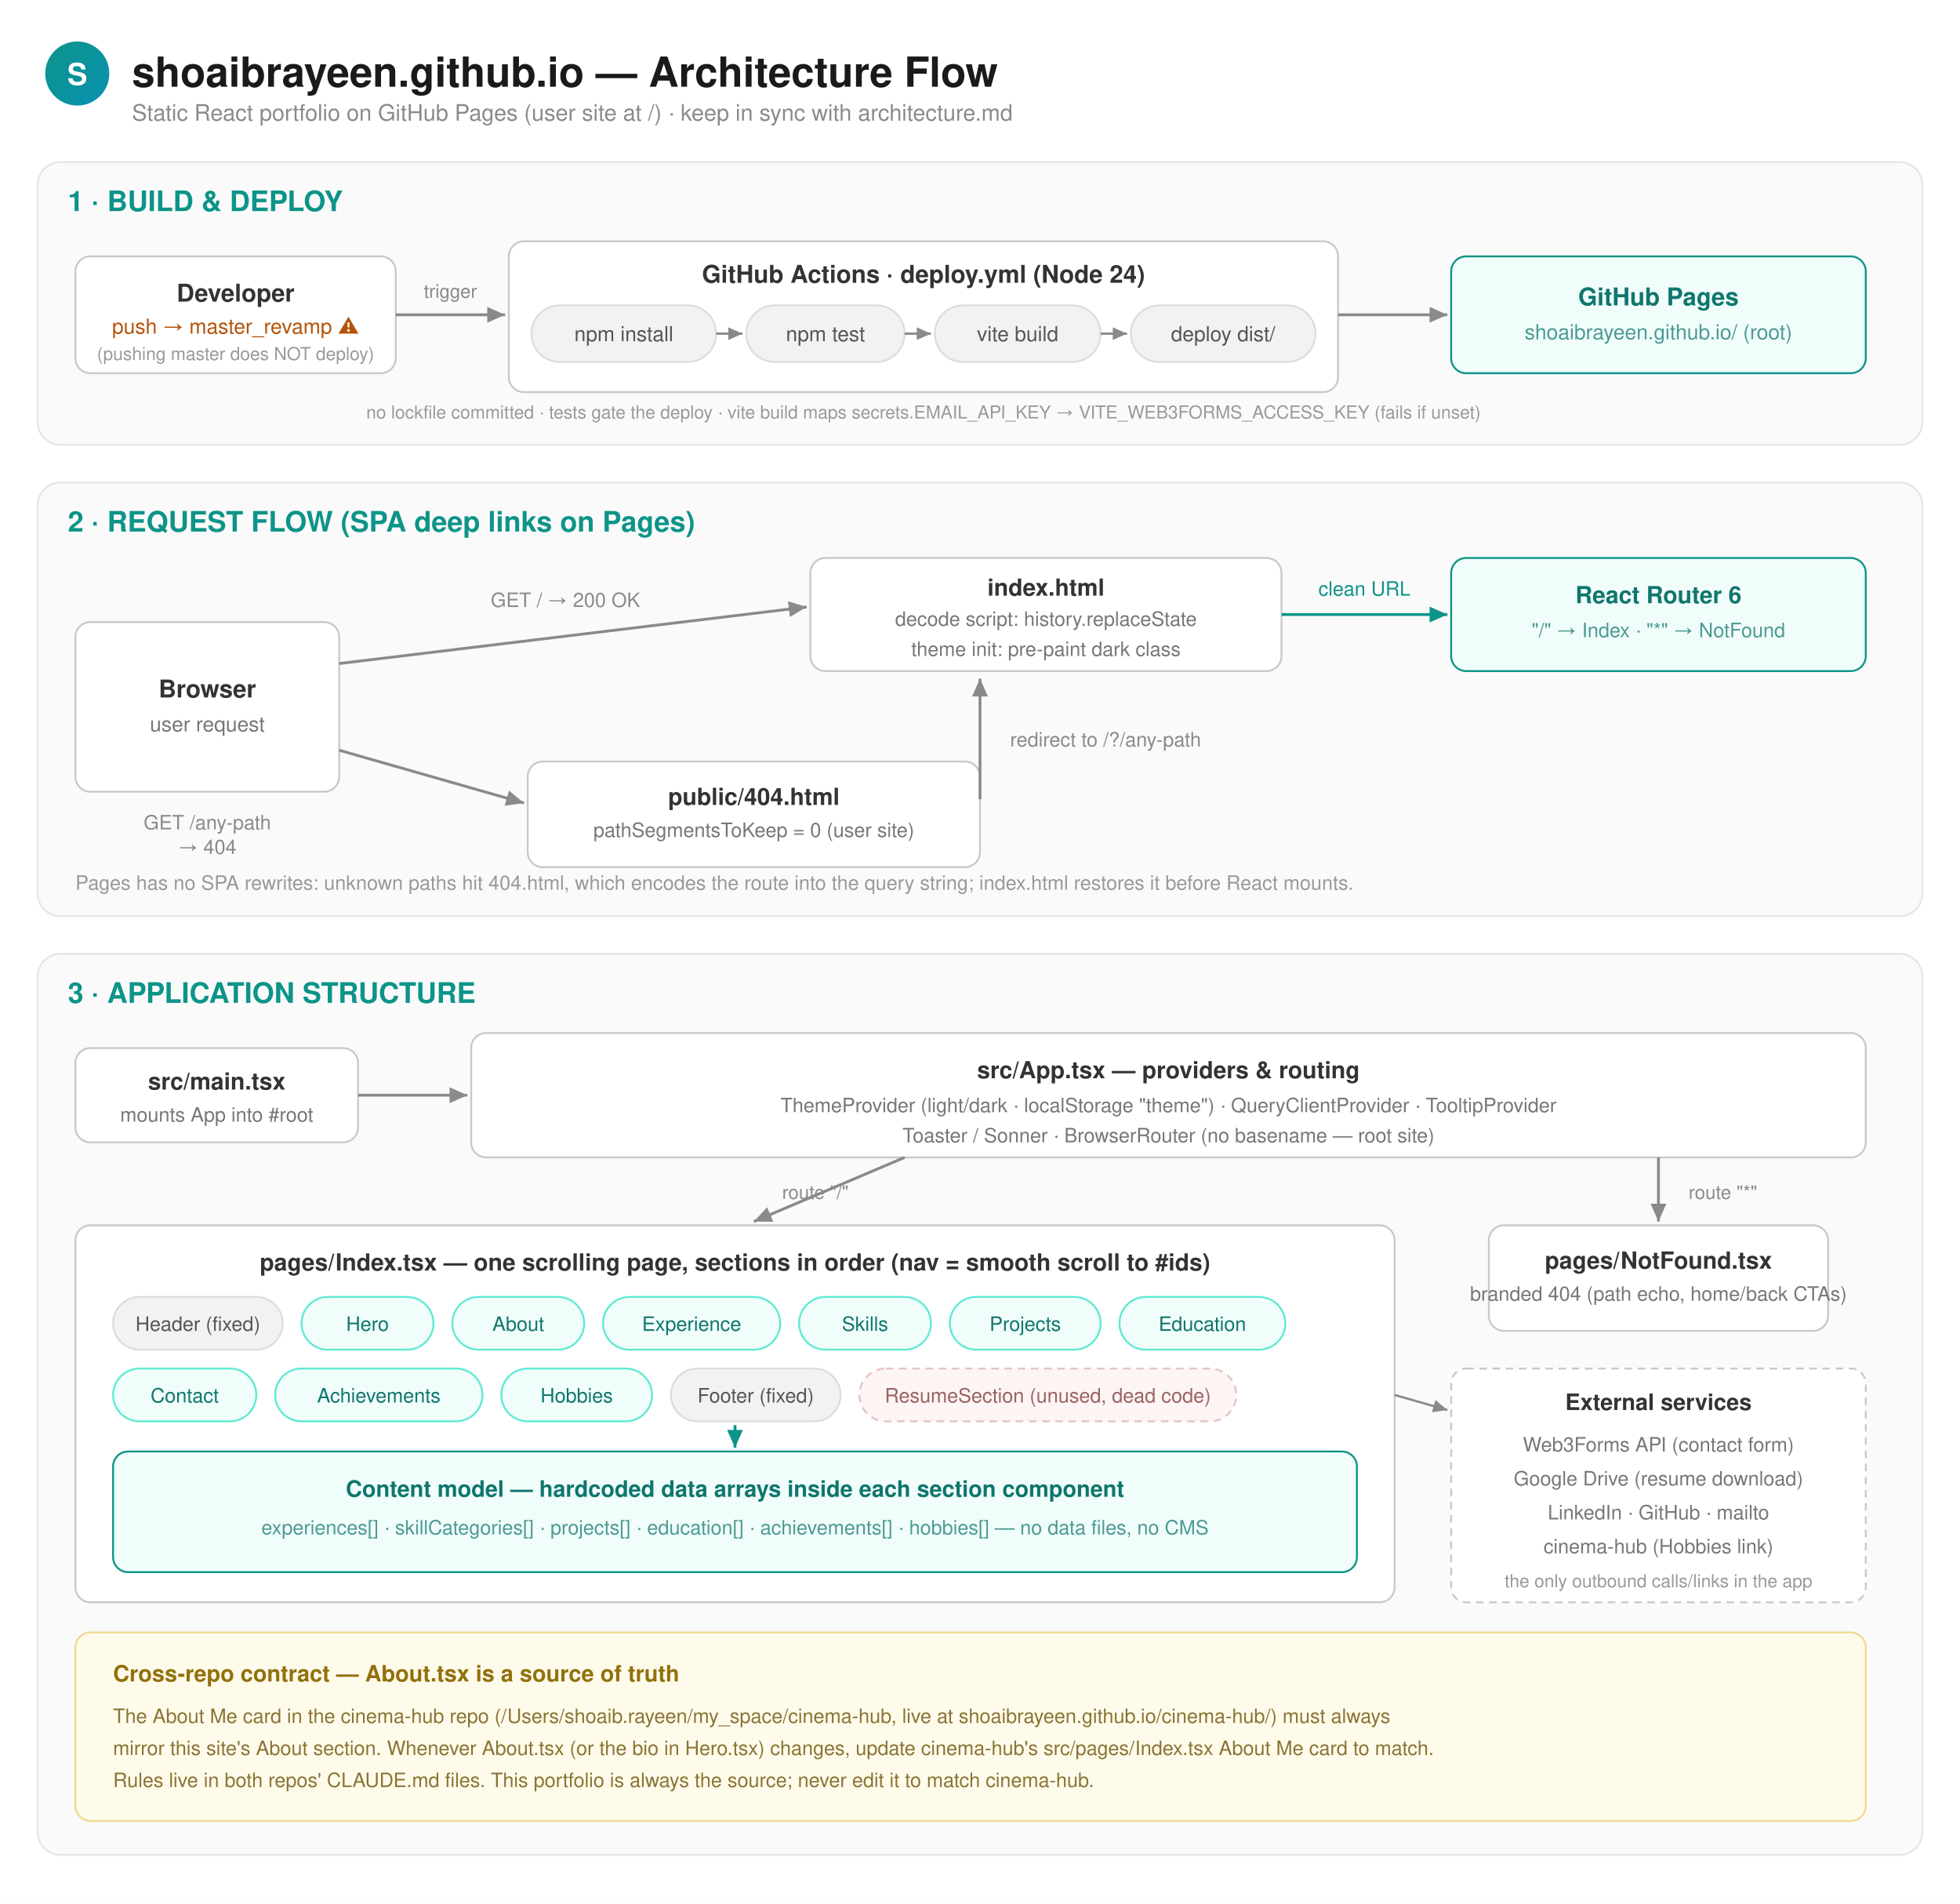
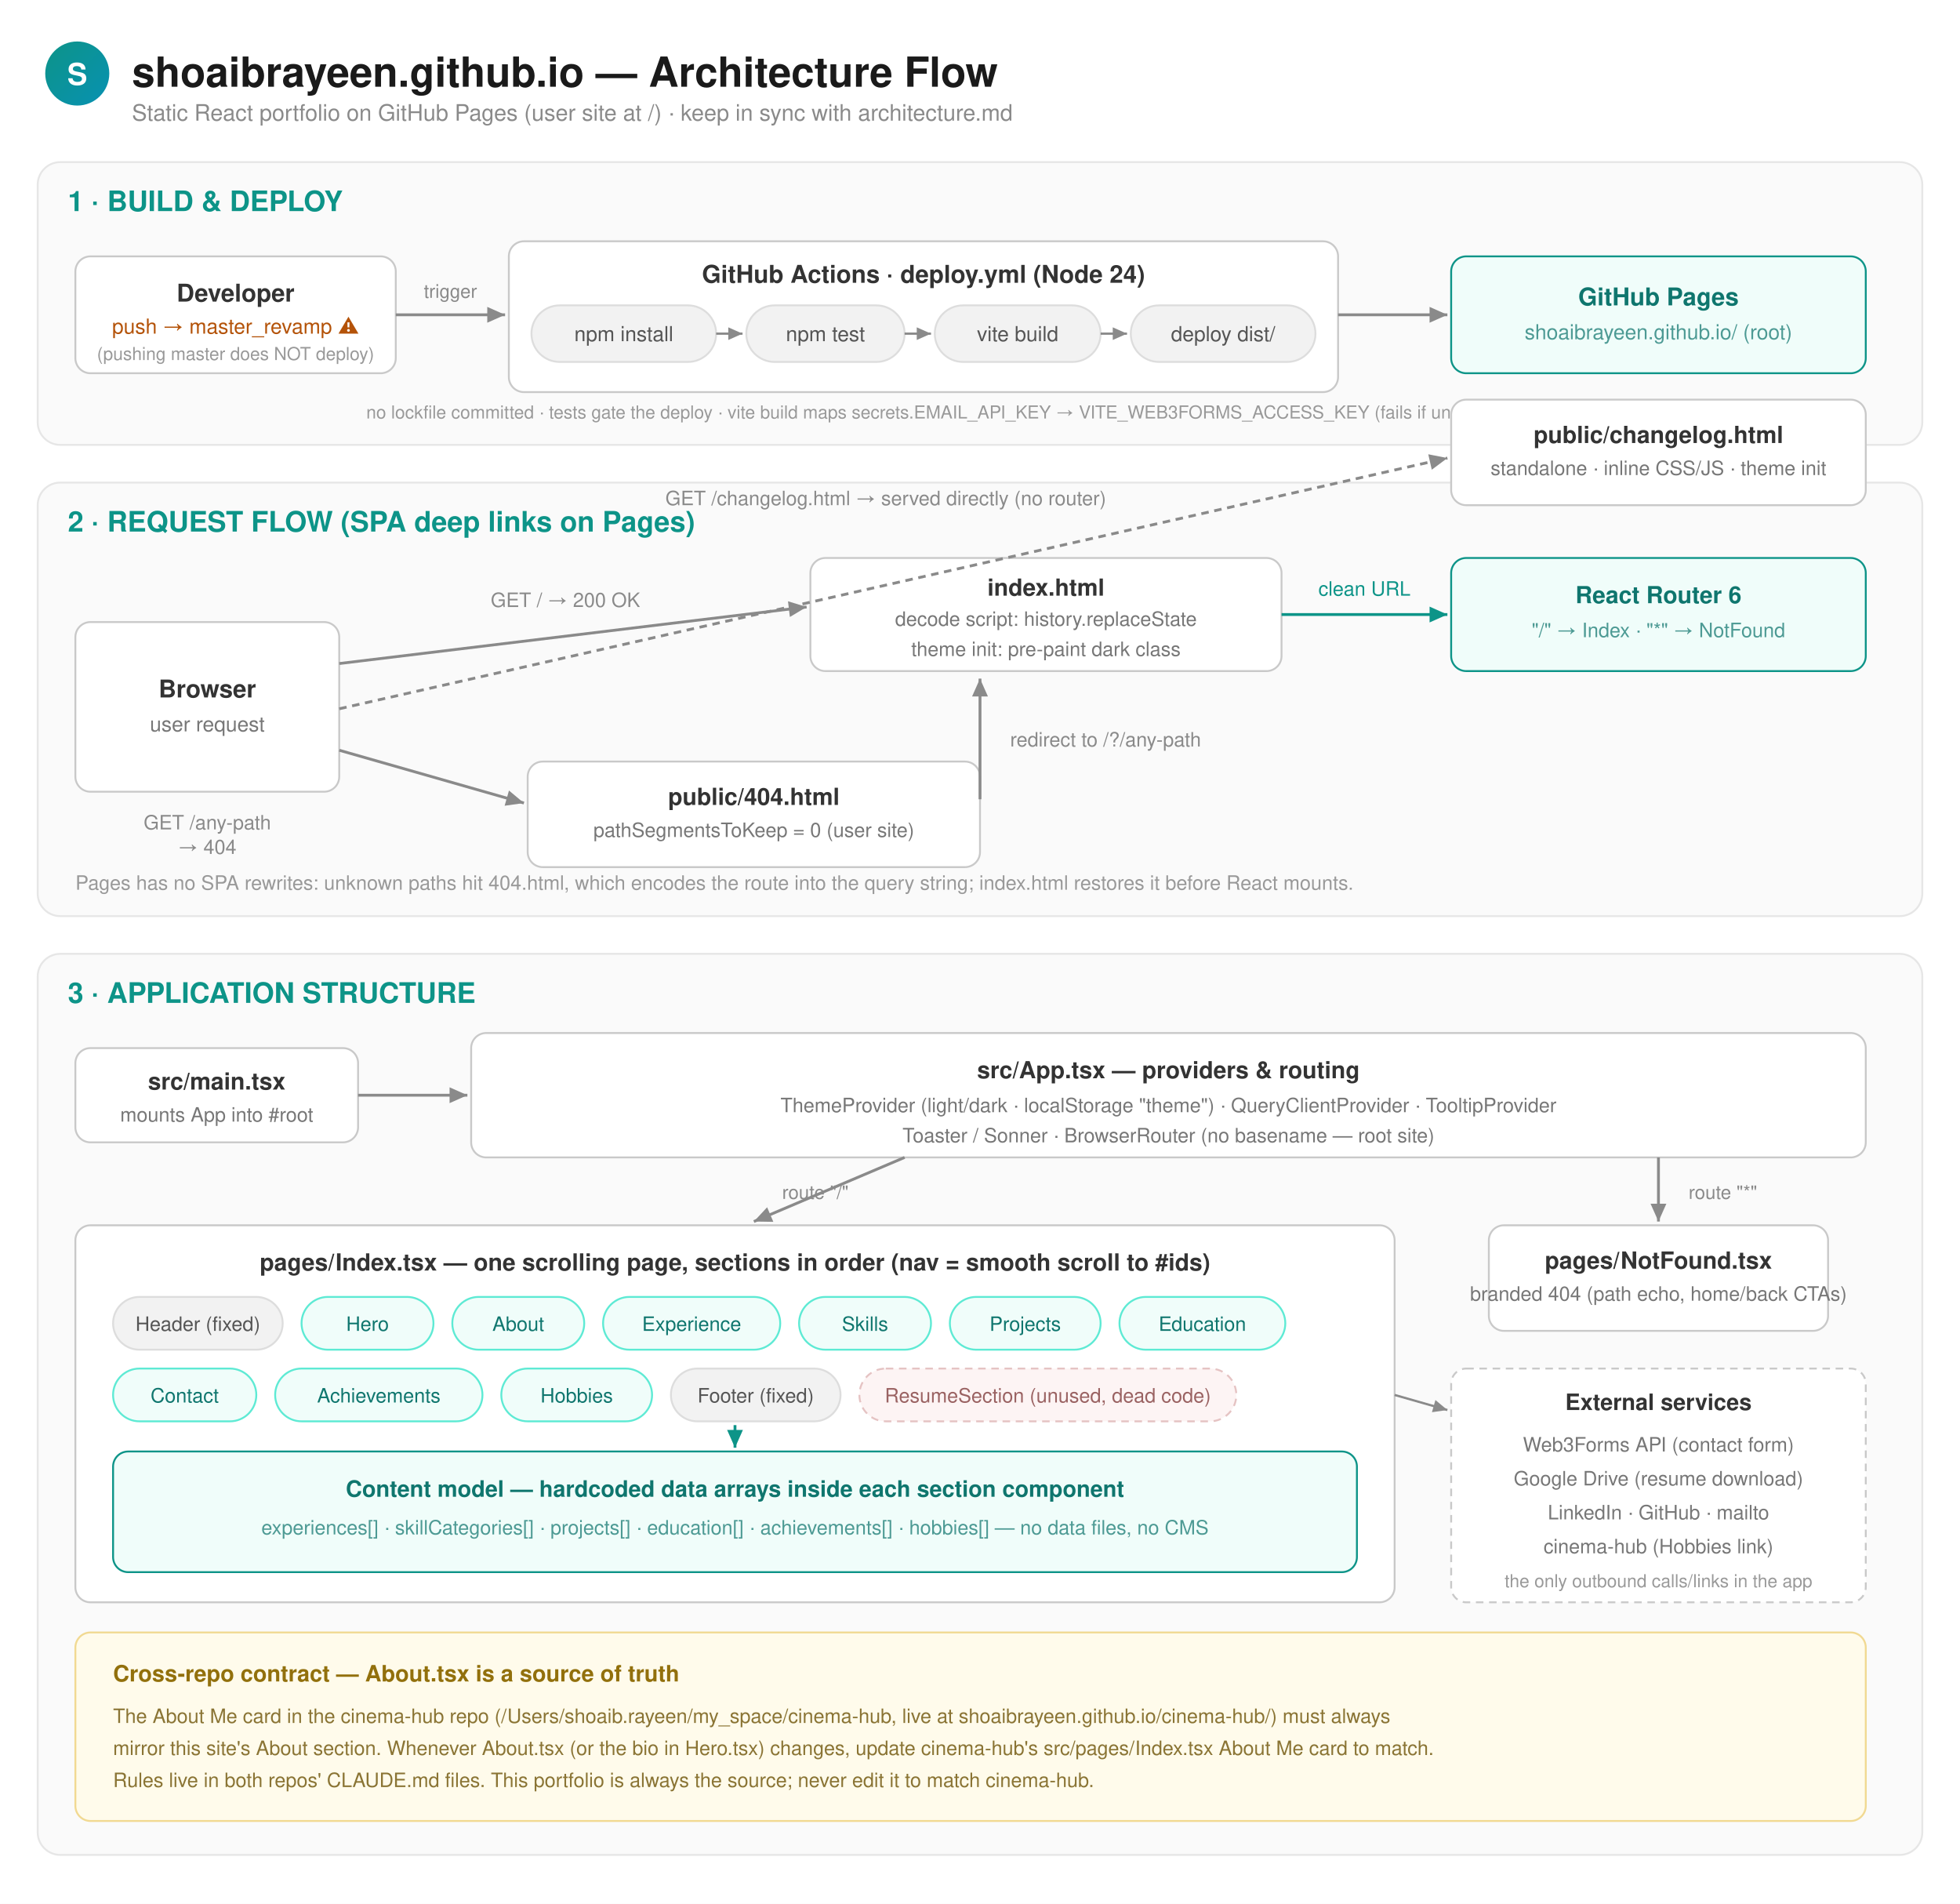
<svg xmlns="http://www.w3.org/2000/svg" viewBox="0 0 1040 1010" font-family="-apple-system, 'Segoe UI', Helvetica, Arial, sans-serif">
  <defs>
    <marker id="arrow" viewBox="0 0 10 10" refX="9" refY="5" markerWidth="7" markerHeight="7" orient="auto-start-reverse">
      <path d="M 0 1 L 9 5 L 0 9 z" fill="#8a8a8a" />
    </marker>
    <marker id="arrowTeal" viewBox="0 0 10 10" refX="9" refY="5" markerWidth="7" markerHeight="7" orient="auto-start-reverse">
      <path d="M 0 1 L 9 5 L 0 9 z" fill="#0d9488" />
    </marker>
    <linearGradient id="brand" x1="0" y1="0" x2="1" y2="1">
      <stop offset="0" stop-color="#0d9488" />
      <stop offset="1" stop-color="#0891b2" />
    </linearGradient>
  </defs>
  <rect width="1040" height="1010" fill="#ffffff" />
  <circle cx="41" cy="39" r="17" fill="url(#brand)" />
  <text x="41" y="45" font-size="16" font-weight="700" fill="#ffffff" text-anchor="middle">S</text>
  <text x="70" y="46" font-size="22" font-weight="700" fill="#1a1a1a">shoaibrayeen.github.io — Architecture Flow</text>
  <text x="70" y="64" font-size="12" fill="#8a8a8a">Static React portfolio on GitHub Pages (user site at /) · keep in sync with architecture.md</text>
  <rect x="20" y="86" width="1000" height="150" rx="12" fill="#fafafa" stroke="#e6e6e6" />
  <text x="36" y="112" font-size="15" font-weight="700" fill="#0d9488">1 · BUILD &amp; DEPLOY</text>
  <rect x="40" y="136" width="170" height="62" rx="8" fill="#ffffff" stroke="#c9c9c9" />
  <text x="125" y="160" font-size="13" font-weight="600" fill="#333" text-anchor="middle">Developer</text>
  <text x="125" y="177" font-size="11" fill="#b45309" text-anchor="middle">push → master_revamp ⚠</text>
  <text x="125" y="191" font-size="9.5" fill="#999" text-anchor="middle">(pushing master does NOT deploy)</text>
  <line x1="210" y1="167" x2="268" y2="167" stroke="#8a8a8a" stroke-width="1.5" marker-end="url(#arrow)" />
  <text x="239" y="158" font-size="10" fill="#8a8a8a" text-anchor="middle">trigger</text>
  <rect x="270" y="128" width="440" height="80" rx="8" fill="#ffffff" stroke="#c9c9c9" />
  <text x="490" y="150" font-size="13" font-weight="600" fill="#333" text-anchor="middle">GitHub Actions · deploy.yml (Node 24)</text>
  <rect x="282" y="162" width="98" height="30" rx="15" fill="#f2f2f2" stroke="#dddddd" />
  <text x="331" y="181" font-size="11" fill="#555" text-anchor="middle">npm install</text>
  <line x1="380" y1="177" x2="394" y2="177" stroke="#8a8a8a" stroke-width="1.2" marker-end="url(#arrow)" />
  <rect x="396" y="162" width="84" height="30" rx="15" fill="#f2f2f2" stroke="#dddddd" />
  <text x="438" y="181" font-size="11" fill="#555" text-anchor="middle">npm test</text>
  <line x1="480" y1="177" x2="494" y2="177" stroke="#8a8a8a" stroke-width="1.2" marker-end="url(#arrow)" />
  <rect x="496" y="162" width="88" height="30" rx="15" fill="#f2f2f2" stroke="#dddddd" />
  <text x="540" y="181" font-size="11" fill="#555" text-anchor="middle">vite build</text>
  <line x1="584" y1="177" x2="598" y2="177" stroke="#8a8a8a" stroke-width="1.2" marker-end="url(#arrow)" />
  <rect x="600" y="162" width="98" height="30" rx="15" fill="#f2f2f2" stroke="#dddddd" />
  <text x="649" y="181" font-size="11" fill="#555" text-anchor="middle">deploy dist/</text>
  <text x="490" y="222" font-size="9.5" fill="#999" text-anchor="middle">no lockfile committed · tests gate the deploy · vite build maps secrets.EMAIL_API_KEY → VITE_WEB3FORMS_ACCESS_KEY (fails if unset)</text>
  <line x1="710" y1="167" x2="768" y2="167" stroke="#8a8a8a" stroke-width="1.5" marker-end="url(#arrow)" />
  <rect x="770" y="136" width="220" height="62" rx="8" fill="#f0fdfa" stroke="#0d9488" />
  <text x="880" y="162" font-size="13" font-weight="600" fill="#0f766e" text-anchor="middle">GitHub Pages</text>
  <text x="880" y="180" font-size="11" fill="#4d9a94" text-anchor="middle">shoaibrayeen.github.io/ (root)</text>
  <rect x="20" y="256" width="1000" height="230" rx="12" fill="#fafafa" stroke="#e6e6e6" />
  <text x="36" y="282" font-size="15" font-weight="700" fill="#0d9488">2 · REQUEST FLOW (SPA deep links on Pages)</text>
  <rect x="40" y="330" width="140" height="90" rx="8" fill="#ffffff" stroke="#c9c9c9" />
  <text x="110" y="370" font-size="13" font-weight="600" fill="#333" text-anchor="middle">Browser</text>
  <text x="110" y="388" font-size="11" fill="#777" text-anchor="middle">user request</text>
  <line x1="180" y1="352" x2="428" y2="322" stroke="#8a8a8a" stroke-width="1.5" marker-end="url(#arrow)" />
  <text x="300" y="322" font-size="10.5" fill="#8a8a8a" text-anchor="middle">GET /  →  200 OK</text>
  <line x1="180" y1="398" x2="278" y2="426" stroke="#8a8a8a" stroke-width="1.5" marker-end="url(#arrow)" />
  <text x="110" y="440" font-size="10.5" fill="#8a8a8a" text-anchor="middle">GET /any-path</text>
  <text x="110" y="453" font-size="10.5" fill="#8a8a8a" text-anchor="middle">→ 404</text>
  <rect x="280" y="404" width="240" height="56" rx="8" fill="#ffffff" stroke="#c9c9c9" />
  <text x="400" y="427" font-size="12.5" font-weight="600" fill="#333" text-anchor="middle">public/404.html</text>
  <text x="400" y="444" font-size="10.5" fill="#777" text-anchor="middle">pathSegmentsToKeep = 0 (user site)</text>
  <line x1="520" y1="424" x2="520" y2="360" stroke="#8a8a8a" stroke-width="1.5" marker-end="url(#arrow)" />
  <text x="536" y="396" font-size="10.5" fill="#8a8a8a">redirect to /?/any-path</text>
  <rect x="430" y="296" width="250" height="60" rx="8" fill="#ffffff" stroke="#c9c9c9" />
  <text x="555" y="316" font-size="12.5" font-weight="600" fill="#333" text-anchor="middle">index.html</text>
  <text x="555" y="332" font-size="10.5" fill="#777" text-anchor="middle">decode script: history.replaceState</text>
  <text x="555" y="348" font-size="10.5" fill="#777" text-anchor="middle">theme init: pre-paint dark class</text>
  <line x1="680" y1="326" x2="768" y2="326" stroke="#0d9488" stroke-width="1.5" marker-end="url(#arrowTeal)" />
  <text x="724" y="316" font-size="10.5" fill="#0d9488" text-anchor="middle">clean URL</text>
  <rect x="770" y="296" width="220" height="60" rx="8" fill="#f0fdfa" stroke="#0d9488" />
  <text x="880" y="320" font-size="12.5" font-weight="600" fill="#0f766e" text-anchor="middle">React Router 6</text>
  <text x="880" y="338" font-size="10.5" fill="#4d9a94" text-anchor="middle">"/" → Index · "*" → NotFound</text>
+   <line x1="180" y1="376" x2="768" y2="243" stroke="#8a8a8a" stroke-width="1.5" stroke-dasharray="4 3" marker-end="url(#arrow)" />
+   <text x="470" y="268" font-size="10.5" fill="#8a8a8a" text-anchor="middle">GET /changelog.html → served directly (no router)</text>
+   <rect x="770" y="212" width="220" height="56" rx="8" fill="#ffffff" stroke="#c9c9c9" />
+   <text x="880" y="235" font-size="12.5" font-weight="600" fill="#333" text-anchor="middle">public/changelog.html</text>
+   <text x="880" y="252" font-size="10.5" fill="#777" text-anchor="middle">standalone · inline CSS/JS · theme init</text>
  <text x="40" y="472" font-size="10.5" fill="#999">Pages has no SPA rewrites: unknown paths hit 404.html, which encodes the route into the query string; index.html restores it before React mounts.</text>
  <rect x="20" y="506" width="1000" height="478" rx="12" fill="#fafafa" stroke="#e6e6e6" />
  <text x="36" y="532" font-size="15" font-weight="700" fill="#0d9488">3 · APPLICATION STRUCTURE</text>
  <rect x="40" y="556" width="150" height="50" rx="8" fill="#ffffff" stroke="#c9c9c9" />
  <text x="115" y="578" font-size="12.5" font-weight="600" fill="#333" text-anchor="middle">src/main.tsx</text>
  <text x="115" y="595" font-size="10.5" fill="#777" text-anchor="middle">mounts App into #root</text>
  <line x1="190" y1="581" x2="248" y2="581" stroke="#8a8a8a" stroke-width="1.5" marker-end="url(#arrow)" />
  <rect x="250" y="548" width="740" height="66" rx="8" fill="#ffffff" stroke="#c9c9c9" />
  <text x="620" y="572" font-size="12.5" font-weight="600" fill="#333" text-anchor="middle">src/App.tsx — providers &amp; routing</text>
  <text x="620" y="590" font-size="10.5" fill="#777" text-anchor="middle">ThemeProvider (light/dark · localStorage "theme") · QueryClientProvider · TooltipProvider</text>
  <text x="620" y="606" font-size="10.5" fill="#777" text-anchor="middle">Toaster / Sonner · BrowserRouter (no basename — root site)</text>
  <line x1="480" y1="614" x2="400" y2="648" stroke="#8a8a8a" stroke-width="1.5" marker-end="url(#arrow)" />
  <text x="415" y="636" font-size="10" fill="#8a8a8a">route "/"</text>
  <line x1="880" y1="614" x2="880" y2="648" stroke="#8a8a8a" stroke-width="1.5" marker-end="url(#arrow)" />
  <text x="896" y="636" font-size="10" fill="#8a8a8a">route "*"</text>
  <rect x="40" y="650" width="700" height="200" rx="8" fill="#ffffff" stroke="#c9c9c9" />
  <text x="390" y="674" font-size="12.5" font-weight="600" fill="#333" text-anchor="middle">pages/Index.tsx — one scrolling page, sections in order (nav = smooth scroll to #ids)</text>
  <rect x="60" y="688" width="90" height="28" rx="14" fill="#f2f2f2" stroke="#dddddd" />
  <text x="105" y="706" font-size="10.5" fill="#555" text-anchor="middle">Header (fixed)</text>
  <rect x="160" y="688" width="70" height="28" rx="14" fill="#f0fdfa" stroke="#5eead4" />
  <text x="195" y="706" font-size="10.5" fill="#0f766e" text-anchor="middle">Hero</text>
  <rect x="240" y="688" width="70" height="28" rx="14" fill="#f0fdfa" stroke="#5eead4" />
  <text x="275" y="706" font-size="10.5" fill="#0f766e" text-anchor="middle">About</text>
  <rect x="320" y="688" width="94" height="28" rx="14" fill="#f0fdfa" stroke="#5eead4" />
  <text x="367" y="706" font-size="10.5" fill="#0f766e" text-anchor="middle">Experience</text>
  <rect x="424" y="688" width="70" height="28" rx="14" fill="#f0fdfa" stroke="#5eead4" />
  <text x="459" y="706" font-size="10.5" fill="#0f766e" text-anchor="middle">Skills</text>
  <rect x="504" y="688" width="80" height="28" rx="14" fill="#f0fdfa" stroke="#5eead4" />
  <text x="544" y="706" font-size="10.5" fill="#0f766e" text-anchor="middle">Projects</text>
  <rect x="594" y="688" width="88" height="28" rx="14" fill="#f0fdfa" stroke="#5eead4" />
  <text x="638" y="706" font-size="10.5" fill="#0f766e" text-anchor="middle">Education</text>
  <rect x="60" y="726" width="76" height="28" rx="14" fill="#f0fdfa" stroke="#5eead4" />
  <text x="98" y="744" font-size="10.5" fill="#0f766e" text-anchor="middle">Contact</text>
  <rect x="146" y="726" width="110" height="28" rx="14" fill="#f0fdfa" stroke="#5eead4" />
  <text x="201" y="744" font-size="10.5" fill="#0f766e" text-anchor="middle">Achievements</text>
  <rect x="266" y="726" width="80" height="28" rx="14" fill="#f0fdfa" stroke="#5eead4" />
  <text x="306" y="744" font-size="10.5" fill="#0f766e" text-anchor="middle">Hobbies</text>
  <rect x="356" y="726" width="90" height="28" rx="14" fill="#f2f2f2" stroke="#dddddd" />
  <text x="401" y="744" font-size="10.5" fill="#555" text-anchor="middle">Footer (fixed)</text>
  <rect x="456" y="726" width="200" height="28" rx="14" fill="#fdf4f4" stroke="#e5c3c3" stroke-dasharray="4 3" />
  <text x="556" y="744" font-size="10.5" fill="#9a6262" text-anchor="middle">ResumeSection (unused, dead code)</text>
  <rect x="60" y="770" width="660" height="64" rx="8" fill="#f0fdfa" stroke="#0d9488" />
  <text x="390" y="794" font-size="12" font-weight="600" fill="#0f766e" text-anchor="middle">Content model — hardcoded data arrays inside each section component</text>
  <text x="390" y="814" font-size="10.5" fill="#4d9a94" text-anchor="middle">experiences[] · skillCategories[] · projects[] · education[] · achievements[] · hobbies[] — no data files, no CMS</text>
  <line x1="390" y1="756" x2="390" y2="768" stroke="#0d9488" stroke-width="1.5" marker-end="url(#arrowTeal)" />
  <rect x="790" y="650" width="180" height="56" rx="8" fill="#ffffff" stroke="#c9c9c9" />
  <text x="880" y="673" font-size="12.5" font-weight="600" fill="#333" text-anchor="middle">pages/NotFound.tsx</text>
  <text x="880" y="690" font-size="10.5" fill="#777" text-anchor="middle">branded 404 (path echo, home/back CTAs)</text>
  <rect x="770" y="726" width="220" height="124" rx="8" fill="#ffffff" stroke="#c9c9c9" stroke-dasharray="4 3" />
  <text x="880" y="748" font-size="12" font-weight="600" fill="#333" text-anchor="middle">External services</text>
  <text x="880" y="770" font-size="10.5" fill="#777" text-anchor="middle">Web3Forms API (contact form)</text>
  <text x="880" y="788" font-size="10.5" fill="#777" text-anchor="middle">Google Drive (resume download)</text>
  <text x="880" y="806" font-size="10.5" fill="#777" text-anchor="middle">LinkedIn · GitHub · mailto</text>
  <text x="880" y="824" font-size="10.5" fill="#777" text-anchor="middle">cinema-hub (Hobbies link)</text>
  <text x="880" y="842" font-size="9.5" fill="#999" text-anchor="middle">the only outbound calls/links in the app</text>
  <line x1="740" y1="740" x2="768" y2="748" stroke="#8a8a8a" stroke-width="1.2" marker-end="url(#arrow)" />
  <rect x="40" y="866" width="950" height="100" rx="8" fill="#fffbeb" stroke="#f1d992" />
  <text x="60" y="892" font-size="12" font-weight="600" fill="#92700c">Cross-repo contract — About.tsx is a source of truth</text>
  <text x="60" y="914" font-size="10.5" fill="#8a7434">The About Me card in the cinema-hub repo (/Users/shoaib.rayeen/my_space/cinema-hub, live at shoaibrayeen.github.io/cinema-hub/) must always</text>
  <text x="60" y="931" font-size="10.5" fill="#8a7434">mirror this site's About section. Whenever About.tsx (or the bio in Hero.tsx) changes, update cinema-hub's src/pages/Index.tsx About Me card to match.</text>
  <text x="60" y="948" font-size="10.5" fill="#8a7434">Rules live in both repos' CLAUDE.md files. This portfolio is always the source; never edit it to match cinema-hub.</text>
</svg>
